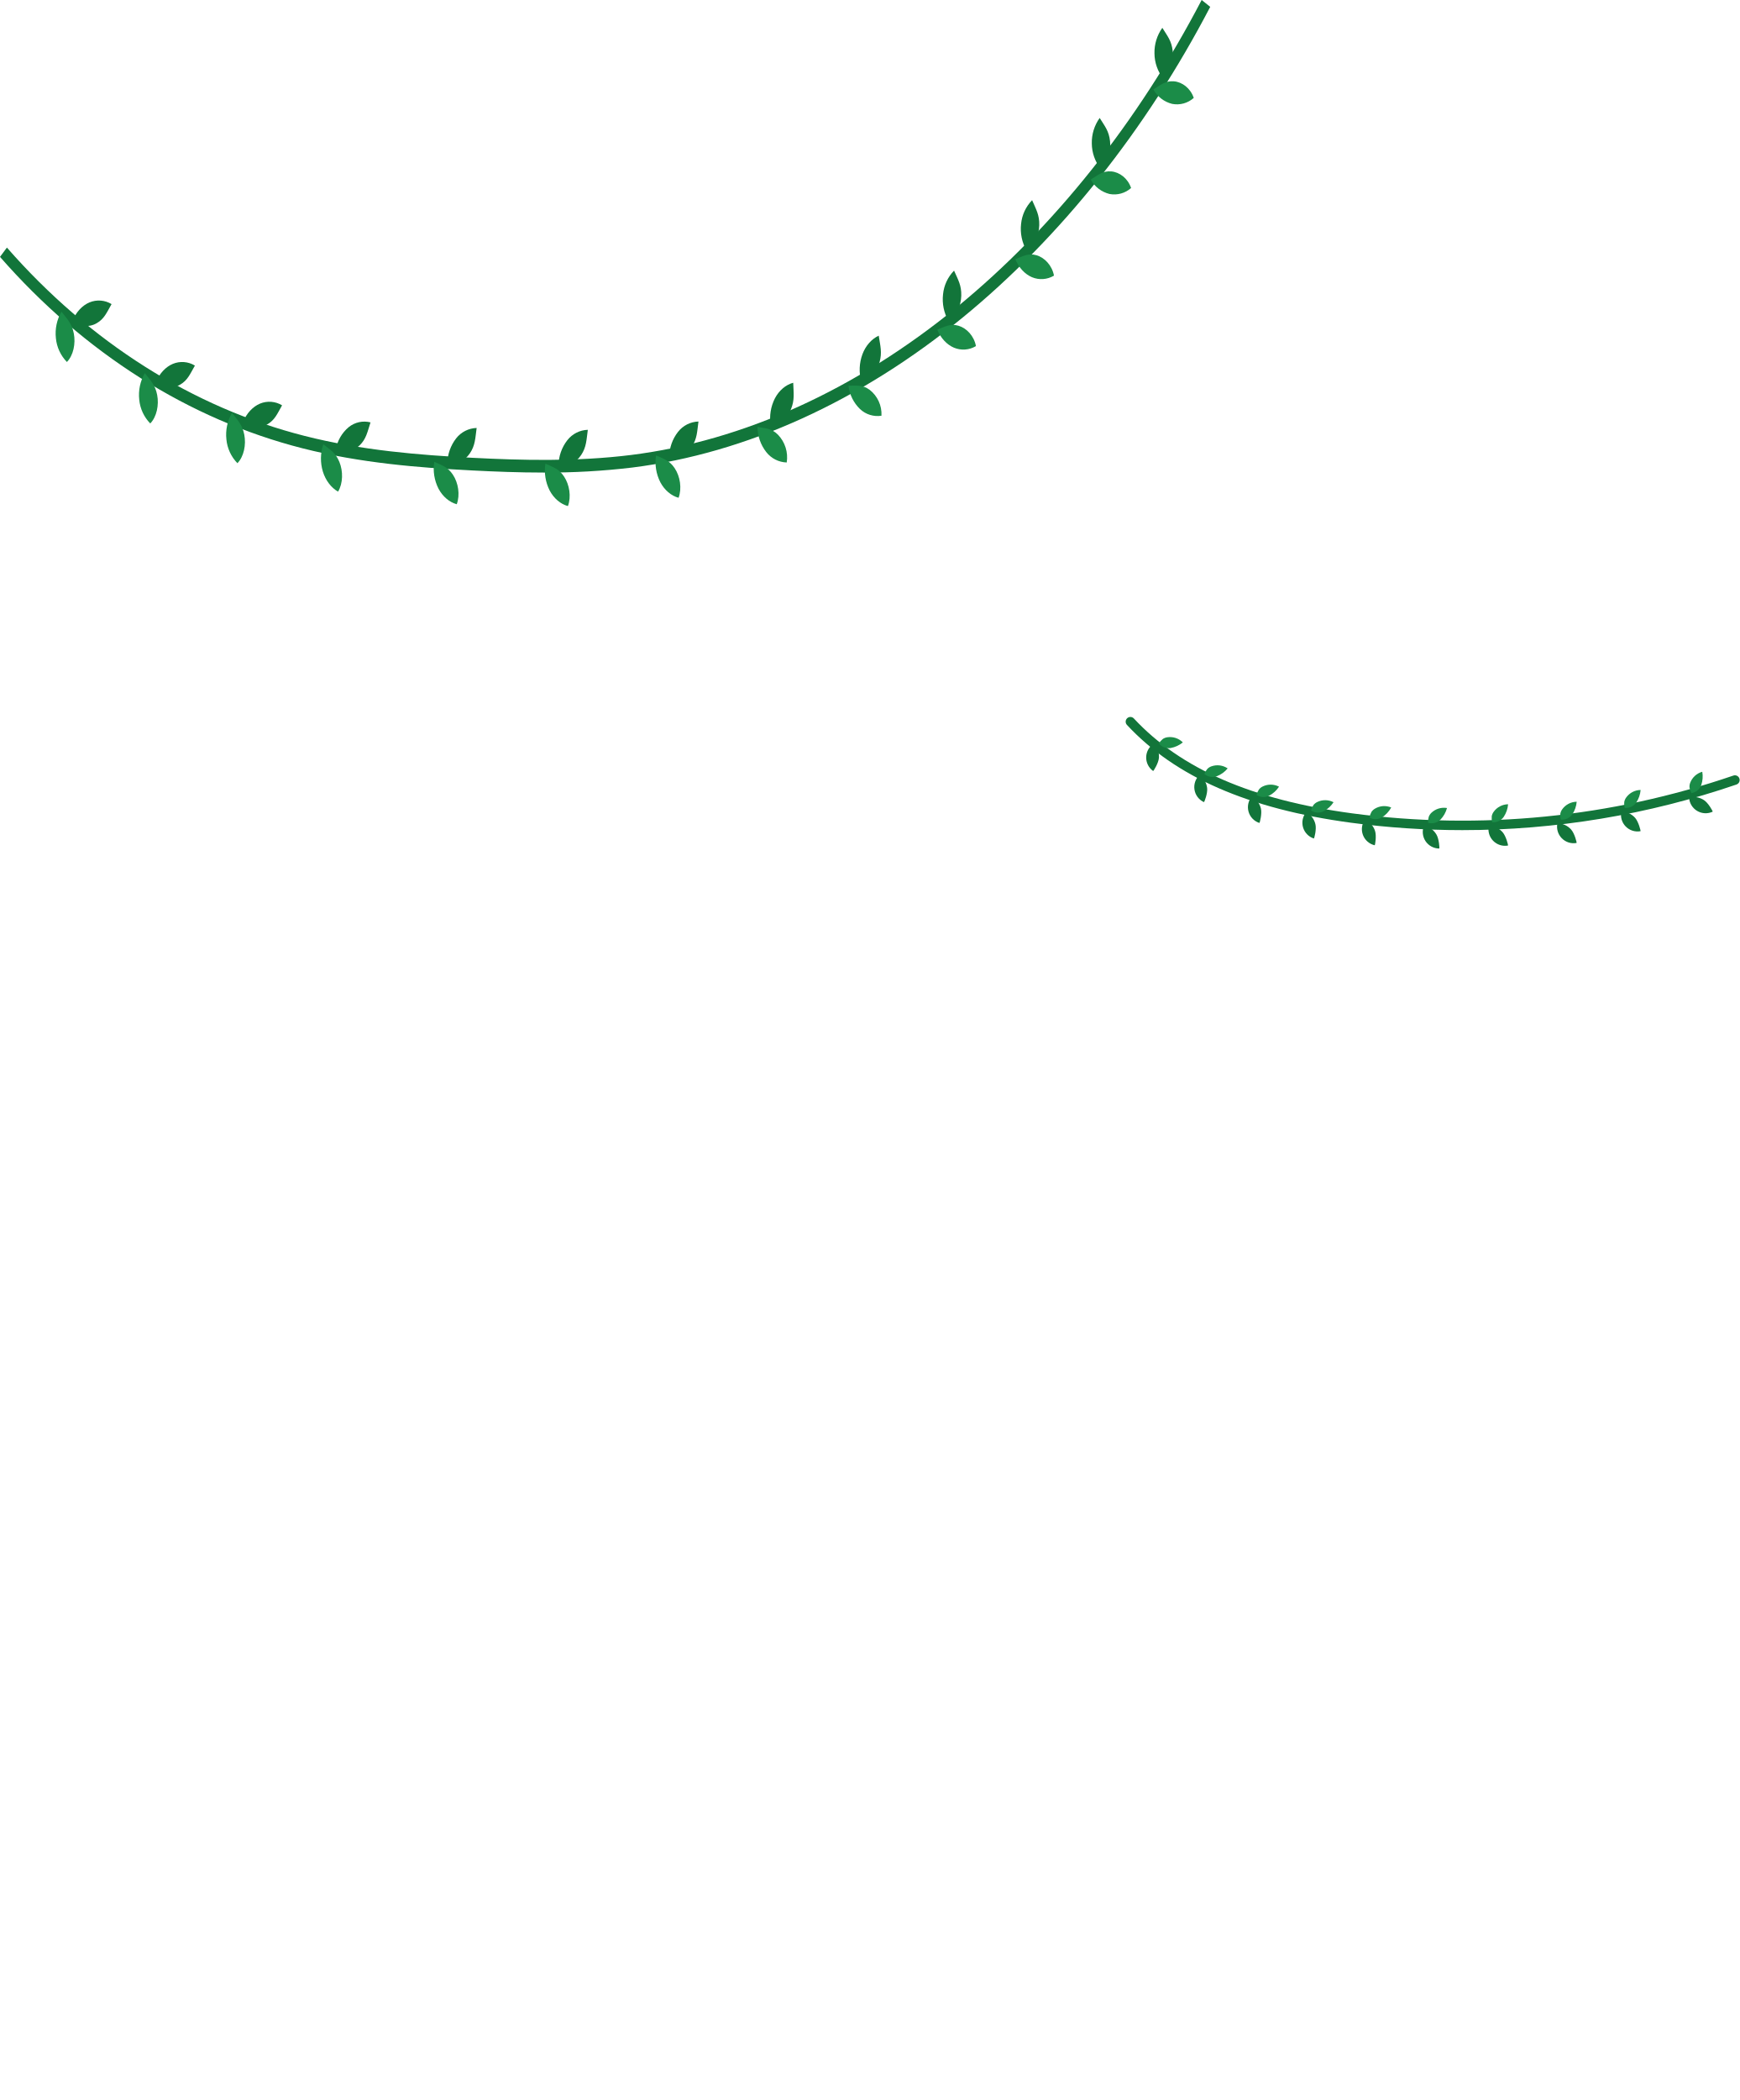
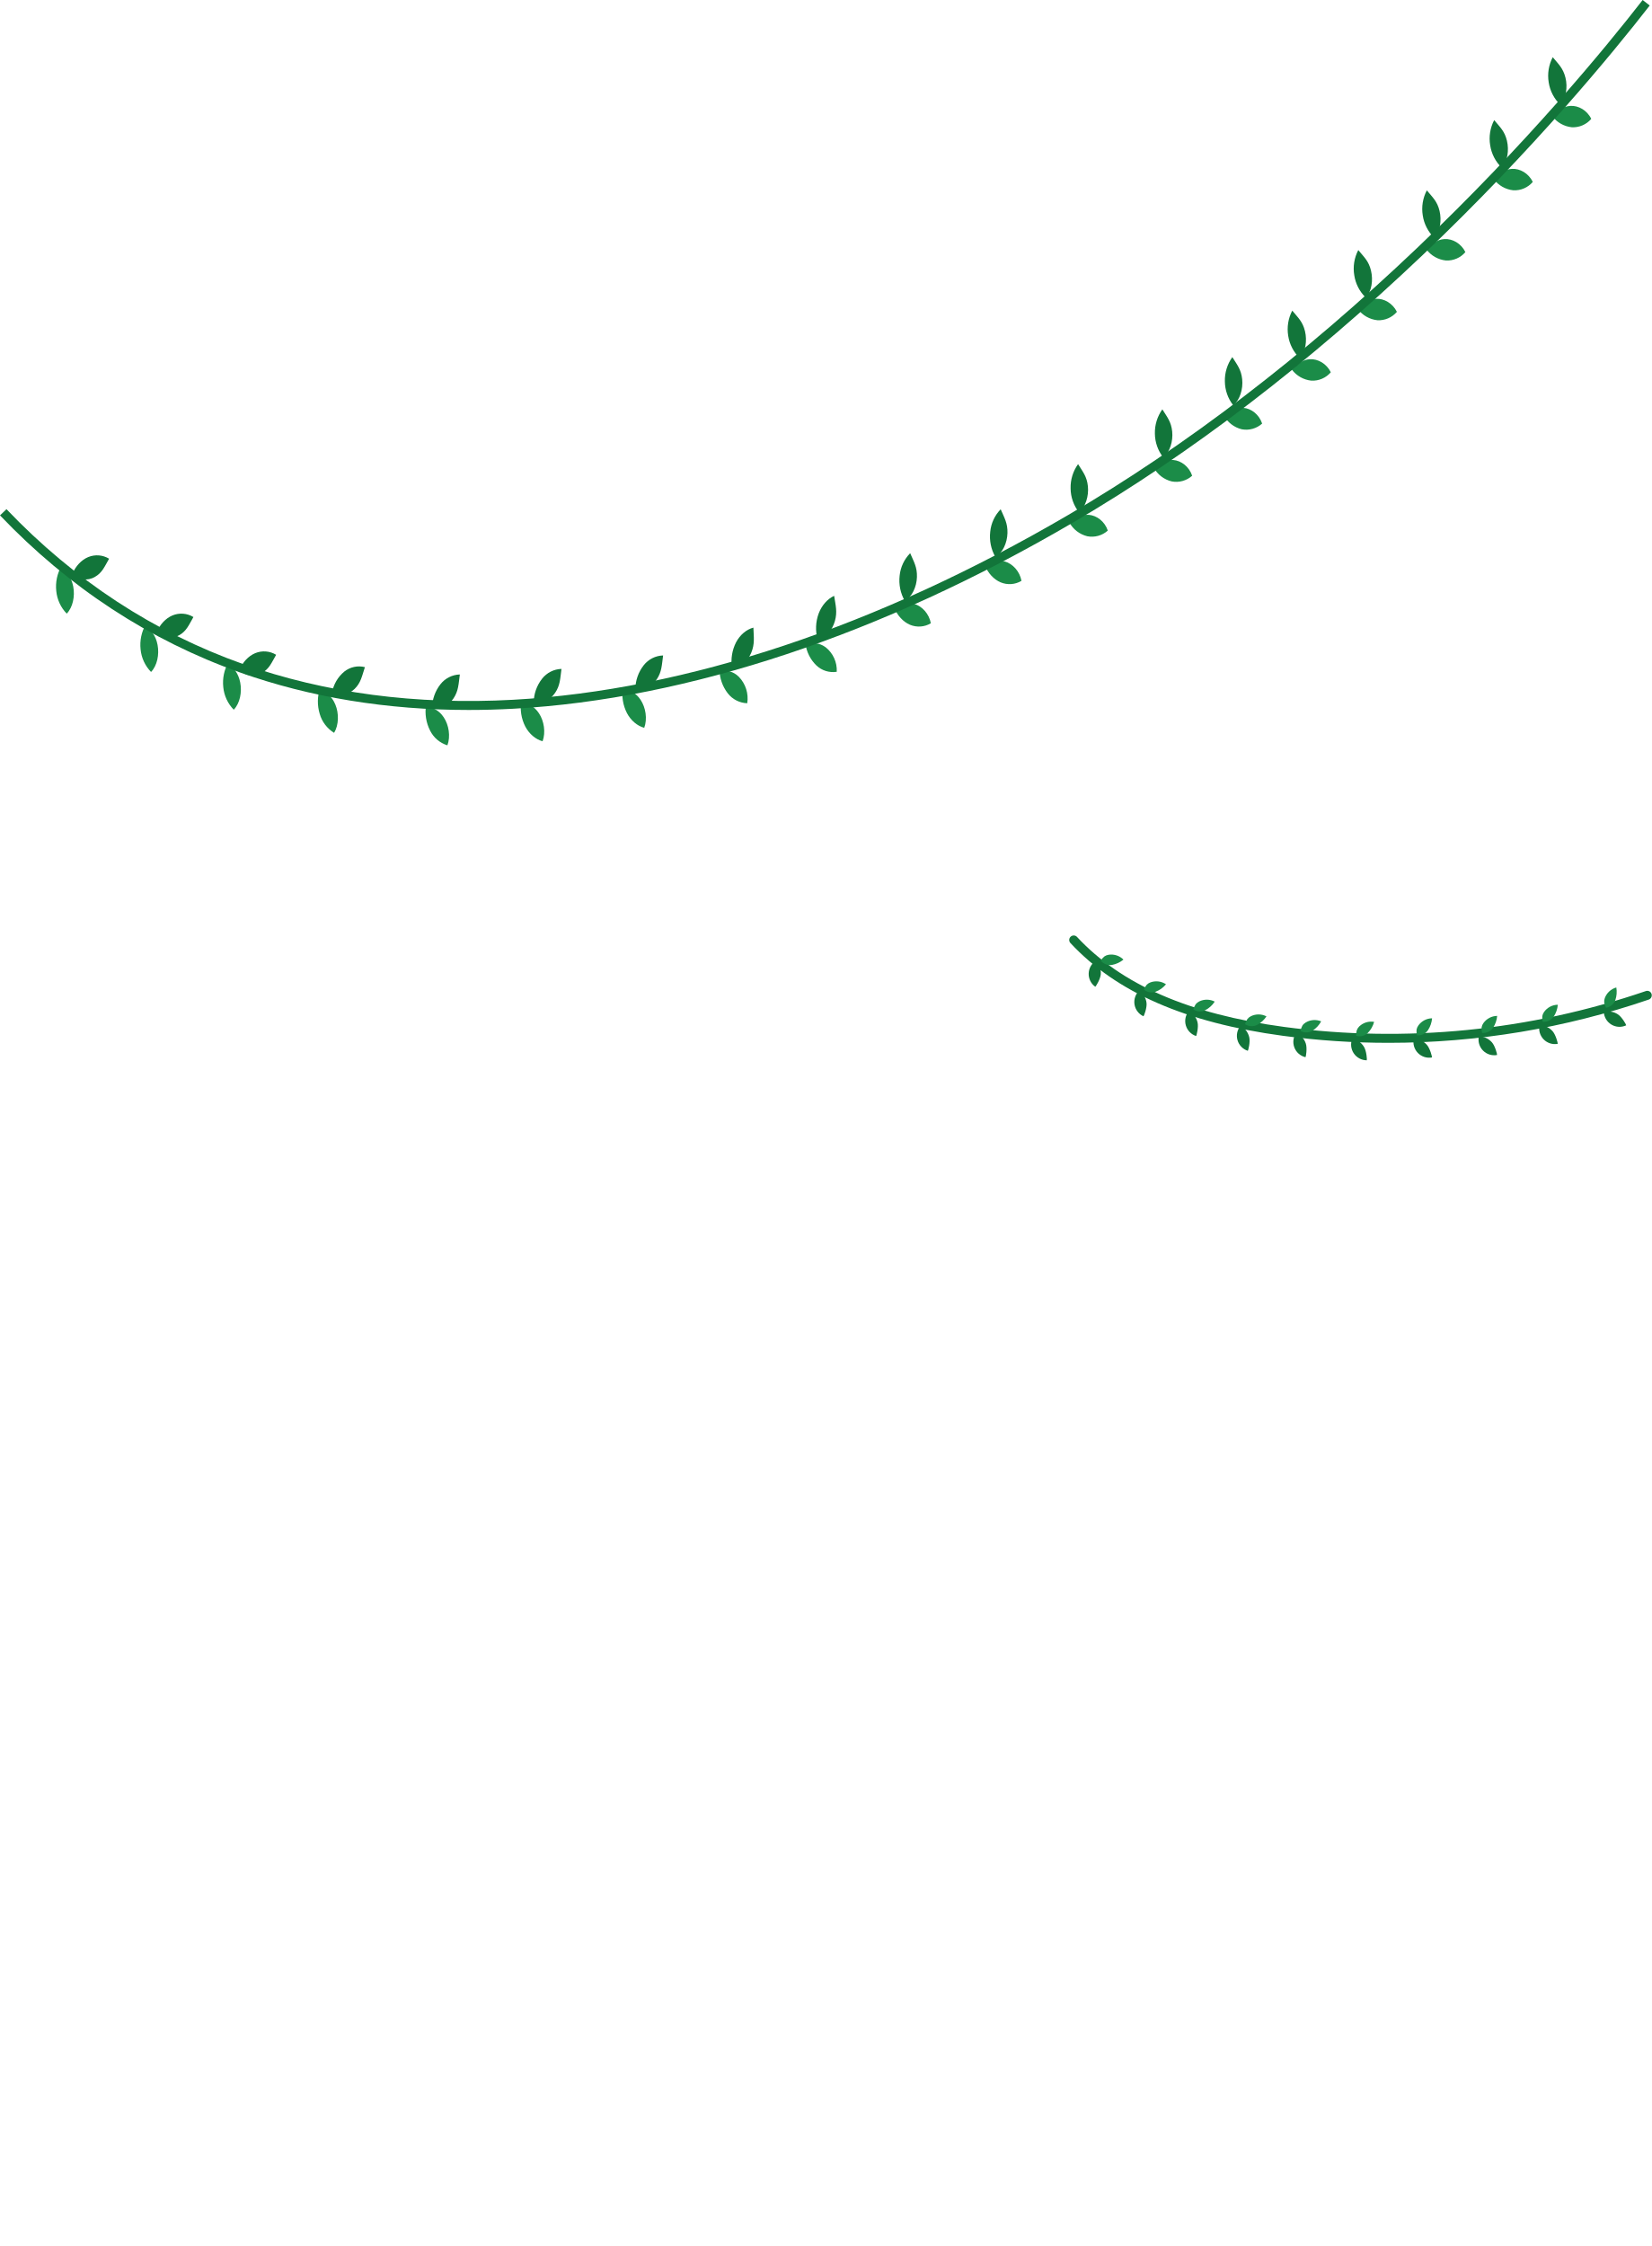
- <svg xmlns="http://www.w3.org/2000/svg" width="current" height="current" preserveAspectRatio="xMidYMid slice" viewBox="0 0 1105.23 1333.83">
-   <g id="Layer_29" data-name="Layer 29">
-     <rect x="101.73" y="133.83" width="900" height="1200" style="fill:none" />
+ <svg xmlns="http://www.w3.org/2000/svg" width="current" height="current" preserveAspectRatio="xMidYMid slice" viewBox="0 0 1106.01 1503.79">
+   <g id="Layer_2" data-name="Layer 2">
+     <rect x="103.12" y="304.79" width="899.39" height="1199" style="fill:none" />
  </g>
  <g id="vine-1">
-     <path d="M827.33,393.43a532.86,532.86,0,0,1-70.74-4.7C691.56,380,645,359.68,614.25,326.6a3,3,0,0,1,4.4-4.09c29.76,32,75.14,51.74,138.74,60.27a531.31,531.31,0,0,0,242.13-24,3,3,0,0,1,2,5.68A537.24,537.24,0,0,1,827.33,393.43Z" transform="translate(101.73 133.83)" style="fill:#12753a" />
-     <path d="M630.89,355.88a10.52,10.52,0,0,1,.51-17.48,12.1,12.1,0,0,1,3.18,9.07C634.36,350.75,631.19,355.86,630.89,355.88Z" transform="translate(101.73 133.83)" style="fill:#12753a" />
-     <path d="M663.17,375.65a10.52,10.52,0,0,1-2.8-17.25,12.13,12.13,0,0,1,4.84,8.29C665.61,370,663.47,375.57,663.17,375.65Z" transform="translate(101.73 133.83)" style="fill:#12753a" />
-     <path d="M698.4,388.87a10.53,10.53,0,0,1-4.8-16.81,12.07,12.07,0,0,1,5.77,7.67C700.15,382.93,698.69,388.76,698.4,388.87Z" transform="translate(101.73 133.83)" style="fill:#12753a" />
-     <path d="M733,398.75a10.53,10.53,0,0,1-4.8-16.81,12.12,12.12,0,0,1,5.78,7.67C734.79,392.81,733.33,398.64,733,398.75Z" transform="translate(101.73 133.83)" style="fill:#12753a" />
-     <path d="M771.66,403.05a10.52,10.52,0,0,1-6.2-16.34,12.14,12.14,0,0,1,6.4,7.16C772.91,397,771.94,402.92,771.66,403.05Z" transform="translate(101.73 133.83)" style="fill:#12753a" />
-     <path d="M812.69,405.12A10.52,10.52,0,0,1,803,390.56a12.11,12.11,0,0,1,7.83,5.57C812.56,398.94,812.93,404.93,812.69,405.12Z" transform="translate(101.73 133.83)" style="fill:#12753a" />
-     <path d="M856.35,403.22a10.53,10.53,0,0,1-12.2-12.52,12.1,12.1,0,0,1,8.73,4C855.08,397.16,856.55,403,856.35,403.22Z" transform="translate(101.73 133.83)" style="fill:#12753a" />
-     <path d="M899.93,401.58a10.52,10.52,0,0,1-12.19-12.52,12.08,12.08,0,0,1,8.72,4C898.66,395.52,900.13,401.35,899.93,401.58Z" transform="translate(101.73 133.83)" style="fill:#12753a" />
-     <path d="M940.55,394.11a10.53,10.53,0,0,1-12.2-12.52,12.08,12.08,0,0,1,8.72,4C939.27,388.05,940.75,393.88,940.55,394.11Z" transform="translate(101.73 133.83)" style="fill:#12753a" />
-     <path d="M986.4,381.71a10.53,10.53,0,0,1-15-9,12.11,12.11,0,0,1,9.46,1.66C983.62,376.17,986.53,381.43,986.4,381.71Z" transform="translate(101.73 133.83)" style="fill:#12753a" />
-     <path d="M649.76,337.71a11.53,11.53,0,0,0-9.88-3.26,6.83,6.83,0,0,0-2.84,1.09,11.55,11.55,0,0,0-2.5,2.82,8,8,0,0,0,7.51,2.92A17.11,17.11,0,0,0,649.76,337.71Z" transform="translate(101.73 133.83)" style="fill:#1b8c48" />
-     <path d="M678.25,354.23a11.52,11.52,0,0,0-10.31-1.32,6.73,6.73,0,0,0-2.58,1.61,11.48,11.48,0,0,0-1.92,3.24,8,8,0,0,0,7.92,1.44A16.91,16.91,0,0,0,678.25,354.23Z" transform="translate(101.73 133.83)" style="fill:#1b8c48" />
-     <path d="M710.88,365.83a11.52,11.52,0,0,0-10.4-.11,6.78,6.78,0,0,0-2.37,1.9,11.67,11.67,0,0,0-1.54,3.44,8,8,0,0,0,8,.51A16.94,16.94,0,0,0,710.88,365.83Z" transform="translate(101.73 133.83)" style="fill:#1b8c48" />
-     <path d="M745.52,375.71a11.52,11.52,0,0,0-10.4-.11,6.78,6.78,0,0,0-2.37,1.9,11.67,11.67,0,0,0-1.54,3.44,8,8,0,0,0,8,.51A16.94,16.94,0,0,0,745.52,375.71Z" transform="translate(101.73 133.83)" style="fill:#1b8c48" />
-     <path d="M782.15,379.05a11.51,11.51,0,0,0-10.37.77,6.68,6.68,0,0,0-2.21,2.09,11.29,11.29,0,0,0-1.23,3.56,8,8,0,0,0,8-.17A17.11,17.11,0,0,0,782.15,379.05Z" transform="translate(101.73 133.83)" style="fill:#1b8c48" />
-     <path d="M817.6,379.39a11.54,11.54,0,0,0-9.94,3.05A6.87,6.87,0,0,0,806,385a11.81,11.81,0,0,0-.42,3.74,8,8,0,0,0,7.82-1.95A16.89,16.89,0,0,0,817.6,379.39Z" transform="translate(101.73 133.83)" style="fill:#1b8c48" />
-     <path d="M856.42,377a11.52,11.52,0,0,0-9.21,4.84,6.82,6.82,0,0,0-1.19,2.79,11.49,11.49,0,0,0,.28,3.76,8,8,0,0,0,7.32-3.36A17,17,0,0,0,856.42,377Z" transform="translate(101.73 133.83)" style="fill:#1b8c48" />
-     <path d="M900,375.39a11.51,11.51,0,0,0-9.21,4.83,6.8,6.8,0,0,0-1.19,2.8,11.73,11.73,0,0,0,.28,3.75,8,8,0,0,0,7.33-3.36A17,17,0,0,0,900,375.39Z" transform="translate(101.73 133.83)" style="fill:#1b8c48" />
-     <path d="M940.61,367.92a11.5,11.5,0,0,0-9.2,4.83,6.67,6.67,0,0,0-1.19,2.8,11.17,11.17,0,0,0,.28,3.75,8,8,0,0,0,7.32-3.36A17,17,0,0,0,940.61,367.92Z" transform="translate(101.73 133.83)" style="fill:#1b8c48" />
-     <path d="M979.78,356.36a11.53,11.53,0,0,0-7.67,7,6.82,6.82,0,0,0-.44,3,11.45,11.45,0,0,0,1.24,3.56,8,8,0,0,0,6.22-5.12A17,17,0,0,0,979.78,356.36Z" transform="translate(101.73 133.83)" style="fill:#1b8c48" />
+     <path d="M827.33,393.43a532.86,532.86,0,0,1-70.74-4.7C691.56,380,645,359.68,614.25,326.6a3,3,0,0,1,4.4-4.09c29.76,32,75.14,51.74,138.74,60.27a531.31,531.31,0,0,0,242.13-24,3,3,0,0,1,2,5.68A537.24,537.24,0,0,1,827.33,393.43Z" transform="translate(102.51 304.79)" style="fill:#12753a" />
+     <path d="M630.89,355.88a10.52,10.52,0,0,1,.51-17.48,12.1,12.1,0,0,1,3.18,9.07C634.36,350.75,631.19,355.86,630.89,355.88Z" transform="translate(102.51 304.79)" style="fill:#12753a" />
+     <path d="M663.17,375.65a10.52,10.52,0,0,1-2.8-17.25,12.13,12.13,0,0,1,4.84,8.29C665.61,370,663.47,375.57,663.17,375.65Z" transform="translate(102.51 304.79)" style="fill:#12753a" />
+     <path d="M698.4,388.87a10.53,10.53,0,0,1-4.8-16.81,12.07,12.07,0,0,1,5.77,7.67C700.15,382.93,698.69,388.76,698.4,388.87Z" transform="translate(102.51 304.79)" style="fill:#12753a" />
+     <path d="M733,398.75a10.53,10.53,0,0,1-4.8-16.81,12.12,12.12,0,0,1,5.78,7.67C734.79,392.81,733.33,398.64,733,398.75Z" transform="translate(102.51 304.79)" style="fill:#12753a" />
+     <path d="M771.66,403.05a10.52,10.52,0,0,1-6.2-16.34,12.14,12.14,0,0,1,6.4,7.16C772.91,397,771.94,402.92,771.66,403.05Z" transform="translate(102.51 304.79)" style="fill:#12753a" />
+     <path d="M812.69,405.12A10.52,10.52,0,0,1,803,390.56a12.11,12.11,0,0,1,7.83,5.57C812.56,398.94,812.93,404.93,812.69,405.12Z" transform="translate(102.51 304.79)" style="fill:#12753a" />
+     <path d="M856.35,403.22a10.53,10.53,0,0,1-12.2-12.52,12.1,12.1,0,0,1,8.73,4C855.08,397.16,856.55,403,856.35,403.22Z" transform="translate(102.51 304.79)" style="fill:#12753a" />
+     <path d="M899.93,401.58a10.52,10.52,0,0,1-12.19-12.52,12.08,12.08,0,0,1,8.72,4C898.66,395.52,900.13,401.35,899.93,401.58Z" transform="translate(102.51 304.79)" style="fill:#12753a" />
+     <path d="M940.55,394.11a10.53,10.53,0,0,1-12.2-12.52,12.08,12.08,0,0,1,8.72,4C939.27,388.05,940.75,393.88,940.55,394.11Z" transform="translate(102.51 304.79)" style="fill:#12753a" />
+     <path d="M986.4,381.71a10.53,10.53,0,0,1-15-9,12.11,12.11,0,0,1,9.46,1.66C983.62,376.17,986.53,381.43,986.4,381.71Z" transform="translate(102.51 304.79)" style="fill:#12753a" />
+     <path d="M649.76,337.71a11.53,11.53,0,0,0-9.88-3.26,6.83,6.83,0,0,0-2.84,1.09,11.55,11.55,0,0,0-2.5,2.82,8,8,0,0,0,7.51,2.92A17.11,17.11,0,0,0,649.76,337.71Z" transform="translate(102.51 304.79)" style="fill:#1b8c48" />
+     <path d="M678.25,354.23a11.52,11.52,0,0,0-10.31-1.32,6.73,6.73,0,0,0-2.58,1.61,11.48,11.48,0,0,0-1.92,3.24,8,8,0,0,0,7.92,1.44A16.91,16.91,0,0,0,678.25,354.23Z" transform="translate(102.51 304.79)" style="fill:#1b8c48" />
+     <path d="M710.88,365.83a11.52,11.52,0,0,0-10.4-.11,6.78,6.78,0,0,0-2.37,1.9,11.67,11.67,0,0,0-1.54,3.44,8,8,0,0,0,8,.51A16.94,16.94,0,0,0,710.88,365.83Z" transform="translate(102.51 304.79)" style="fill:#1b8c48" />
+     <path d="M745.52,375.71a11.52,11.52,0,0,0-10.4-.11,6.78,6.78,0,0,0-2.37,1.9,11.67,11.67,0,0,0-1.54,3.44,8,8,0,0,0,8,.51A16.94,16.94,0,0,0,745.52,375.71Z" transform="translate(102.51 304.79)" style="fill:#1b8c48" />
+     <path d="M782.15,379.05a11.51,11.51,0,0,0-10.37.77,6.68,6.68,0,0,0-2.21,2.09,11.29,11.29,0,0,0-1.23,3.56,8,8,0,0,0,8-.17A17.11,17.11,0,0,0,782.15,379.05Z" transform="translate(102.51 304.79)" style="fill:#1b8c48" />
+     <path d="M817.6,379.39a11.54,11.54,0,0,0-9.94,3.05A6.87,6.87,0,0,0,806,385a11.81,11.81,0,0,0-.42,3.74,8,8,0,0,0,7.82-1.95A16.89,16.89,0,0,0,817.6,379.39Z" transform="translate(102.51 304.79)" style="fill:#1b8c48" />
+     <path d="M856.42,377a11.52,11.52,0,0,0-9.21,4.84,6.82,6.82,0,0,0-1.19,2.79,11.49,11.49,0,0,0,.28,3.76,8,8,0,0,0,7.32-3.36A17,17,0,0,0,856.42,377Z" transform="translate(102.51 304.79)" style="fill:#1b8c48" />
+     <path d="M900,375.39a11.51,11.51,0,0,0-9.21,4.83,6.8,6.8,0,0,0-1.19,2.8,11.73,11.73,0,0,0,.28,3.75,8,8,0,0,0,7.33-3.36A17,17,0,0,0,900,375.39Z" transform="translate(102.51 304.79)" style="fill:#1b8c48" />
+     <path d="M940.61,367.92a11.5,11.5,0,0,0-9.2,4.83,6.67,6.67,0,0,0-1.19,2.8,11.17,11.17,0,0,0,.28,3.75,8,8,0,0,0,7.32-3.36A17,17,0,0,0,940.61,367.92Z" transform="translate(102.51 304.79)" style="fill:#1b8c48" />
+     <path d="M979.78,356.36a11.53,11.53,0,0,0-7.67,7,6.82,6.82,0,0,0-.44,3,11.45,11.45,0,0,0,1.24,3.56,8,8,0,0,0,6.22-5.12A17,17,0,0,0,979.78,356.36Z" transform="translate(102.51 304.79)" style="fill:#1b8c48" />
  </g>
  <g id="vine-2">
-     <path d="M243.62,166.32c-15.82,0-31.06-.61-45.14-1.33-34.34-1.78-71.19-4.71-108-14.07C18.28,132.53-48.19,90.48-101.73,29.33l4.39-5.91C-44.67,83.59,20.74,125,91.81,143.05c36.33,9.25,72.87,12.15,106.94,13.91,30.15,1.55,65.68,2.56,100.56-1.82,71.29-8.95,142.93-41.5,207.18-94.12C567.73,10.86,621.4-56.51,661.72-133.83l5.44,4.36C626.36-51.23,572,17,510.06,67.72,445,121.06,372.29,154.05,300,163.13A453.94,453.94,0,0,1,243.62,166.32Z" transform="translate(101.73 133.83)" style="fill:#12753a" />
-     <path d="M-59.22,96.09a25,25,0,0,1-7-15.12,27.56,27.56,0,0,1,3.54-16.85C-59,68.9-56.08,71.55-54.83,78S-55.12,91.89-59.22,96.09Z" transform="translate(101.73 133.83)" style="fill:#1b8c48" />
-     <path d="M-55.49,69.59c2.18-5.29,6.09-9.47,10.64-11.36a15.51,15.51,0,0,1,14,1.09c-3.08,5.38-4.63,9.4-9.47,12.15A12.5,12.5,0,0,1-55.49,69.59Z" transform="translate(101.73 133.83)" style="fill:#12753a" />
-     <path d="M-6.27,135.14a25,25,0,0,1-7-15.12,27.62,27.62,0,0,1,3.55-16.85C-6,107.94-3.13,110.59-1.88,117S-2.17,130.93-6.27,135.14Z" transform="translate(101.73 133.83)" style="fill:#1b8c48" />
-     <path d="M-2.55,108.64c2.19-5.3,6.09-9.47,10.65-11.37a15.52,15.52,0,0,1,14,1.1c-3.08,5.38-4.62,9.4-9.46,12.15A12.52,12.52,0,0,1-2.55,108.64Z" transform="translate(101.73 133.83)" style="fill:#12753a" />
-     <path d="M49.11,160.38a25,25,0,0,1-7-15.12,27.7,27.7,0,0,1,3.54-16.85c3.67,4.78,6.56,7.43,7.82,13.84S53.21,156.18,49.11,160.38Z" transform="translate(101.73 133.83)" style="fill:#1b8c48" />
-     <path d="M52.84,133.89c2.18-5.3,6.09-9.47,10.64-11.37a15.51,15.51,0,0,1,14,1.09C74.42,129,72.87,133,68,135.77A12.51,12.51,0,0,1,52.84,133.89Z" transform="translate(101.73 133.83)" style="fill:#12753a" />
-     <path d="M113.05,178.44c-4.37-2.47-7.9-7.12-9.63-12.67a28.44,28.44,0,0,1,.25-17.41c4.47,3.58,7.78,5.31,10.21,11.18S116.24,173.16,113.05,178.44Z" transform="translate(101.73 133.83)" style="fill:#1b8c48" />
-     <path d="M111.65,151.6a23.75,23.75,0,0,1,8.19-14.15,15.8,15.8,0,0,1,13.83-3c-2,6.13-2.71,10.49-6.89,14.57S116.44,154.47,111.65,151.6Z" transform="translate(101.73 133.83)" style="fill:#12753a" />
-     <path d="M188.46,186.44c-4.69-1.27-8.94-4.89-11.58-9.86a28,28,0,0,1-2.72-17.08c5,2.32,8.51,3.14,11.89,8.24S190.68,180.43,188.46,186.44Z" transform="translate(101.73 133.83)" style="fill:#1b8c48" />
-     <path d="M182.51,160.57a26.35,26.35,0,0,1,5.59-16,17.19,17.19,0,0,1,13-6.58c-.89,6.51-.87,11-4.26,16.05S187.69,162.12,182.51,160.57Z" transform="translate(101.73 133.83)" style="fill:#12753a" />
-     <path d="M259.09,187.61c-4.69-1.26-8.94-4.88-11.58-9.85a28.07,28.07,0,0,1-2.73-17.09c5,2.32,8.52,3.15,11.9,8.25S261.31,181.61,259.09,187.61Z" transform="translate(101.73 133.83)" style="fill:#1b8c48" />
-     <path d="M253.14,161.75a26.33,26.33,0,0,1,5.59-16,17.14,17.14,0,0,1,13-6.58c-.89,6.51-.87,11-4.26,16.05S258.32,163.3,253.14,161.75Z" transform="translate(101.73 133.83)" style="fill:#12753a" />
-     <path d="M329.39,182.34c-4.69-1.26-8.94-4.88-11.58-9.85a28.05,28.05,0,0,1-2.73-17.08c5,2.32,8.52,3.14,11.9,8.24S331.6,176.34,329.39,182.34Z" transform="translate(101.73 133.83)" style="fill:#1b8c48" />
-     <path d="M323.44,156.48a26.35,26.35,0,0,1,5.59-16,17.14,17.14,0,0,1,13-6.58c-.88,6.51-.86,11-4.25,16.05S328.61,158,323.44,156.48Z" transform="translate(101.73 133.83)" style="fill:#12753a" />
-     <path d="M398.1,159.92a17.17,17.17,0,0,1-13-6.61,26.31,26.31,0,0,1-5.57-16c5.27,1,8.86.85,13,4.95A20.79,20.79,0,0,1,398.1,159.92Z" transform="translate(101.73 133.83)" style="fill:#1b8c48" />
-     <path d="M387.88,136.19a28,28,0,0,1,2.75-17.08c2.64-5,6.89-8.57,11.59-9.83.24,6.59,1,10.94-1.43,16.8S393.2,136.35,387.88,136.19Z" transform="translate(101.73 133.83)" style="fill:#12753a" />
-     <path d="M458.3,130.22A16.18,16.18,0,0,1,444.68,126a24.71,24.71,0,0,1-7.36-14.84c5.33,0,8.87-.72,13.47,2.6A19.62,19.62,0,0,1,458.3,130.22Z" transform="translate(101.73 133.83)" style="fill:#1b8c48" />
-     <path d="M445.46,108.54a28.45,28.45,0,0,1,.75-17.39c2-5.38,5.84-9.71,10.34-11.78,1,6.48,2.27,10.64.52,16.88S450.74,107.76,445.46,108.54Z" transform="translate(101.73 133.83)" style="fill:#12753a" />
-     <path d="M518.32,86a15.52,15.52,0,0,1-14,1c-4.54-1.94-8.42-6.14-10.57-11.46,5.09-1.94,8.29-4,13.48-2.48S517.12,79.56,518.32,86Z" transform="translate(101.73 133.83)" style="fill:#1b8c48" />
-     <path d="M500.86,70a27.72,27.72,0,0,1-3.45-16.88,25,25,0,0,1,7-15.06C507,43.9,509.18,47.41,509,54S505.72,67.33,500.86,70Z" transform="translate(101.73 133.83)" style="fill:#12753a" />
-     <path d="M567.9,41.24a15.55,15.55,0,0,1-14,1c-4.54-1.94-8.42-6.15-10.58-11.46,5.09-1.94,8.29-4,13.48-2.49S566.7,34.81,567.9,41.24Z" transform="translate(101.73 133.83)" style="fill:#1b8c48" />
-     <path d="M550.45,25.26A27.63,27.63,0,0,1,547,8.38a25,25,0,0,1,7-15.06c2.51,5.83,4.72,9.34,4.54,15.93S555.31,22.57,550.45,25.26Z" transform="translate(101.73 133.83)" style="fill:#12753a" />
-     <path d="M616.89-14.42a16.06,16.06,0,0,1-13.71,3.8,18.8,18.8,0,0,1-11.95-9.16c4.77-2.94,7.66-5.59,13-5.18S614.85-20.52,616.89-14.42Z" transform="translate(101.73 133.83)" style="fill:#1b8c48" />
-     <path d="M597.56-26.63a26.22,26.22,0,0,1-5.63-16,26.73,26.73,0,0,1,5-16.28c3.25,5.23,5.89,8.24,6.59,14.79S602-30.28,597.56-26.63Z" transform="translate(101.73 133.83)" style="fill:#12753a" />
-     <path d="M656.7-71.64A16,16,0,0,1,643-67.84,18.76,18.76,0,0,1,631.05-77c4.76-3,7.65-5.59,13-5.18S654.66-77.74,656.7-71.64Z" transform="translate(101.73 133.83)" style="fill:#1b8c48" />
-     <path d="M637.37-83.86a26.25,26.25,0,0,1-5.63-16,26.76,26.76,0,0,1,5-16.29c3.25,5.24,5.89,8.25,6.59,14.79S641.81-87.5,637.37-83.86Z" transform="translate(101.73 133.83)" style="fill:#12753a" />
+     <path d="M-57.83,106.06a25.1,25.1,0,0,1-7-15.12,27.63,27.63,0,0,1,3.55-16.85c3.67,4.78,6.56,7.43,7.81,13.84S-53.73,101.86-57.83,106.06Z" transform="translate(102.51 304.79)" style="fill:#1b8c48" />
+     <path d="M-54.1,79.57c2.18-5.3,6.09-9.47,10.64-11.37a15.51,15.51,0,0,1,14,1.09c-3.08,5.38-4.63,9.41-9.47,12.16A12.51,12.51,0,0,1-54.1,79.57Z" transform="translate(102.51 304.79)" style="fill:#12753a" />
+     <path d="M-1.37,145.11a25.09,25.09,0,0,1-7-15.12,27.68,27.68,0,0,1,3.54-16.85C-1.11,117.92,1.77,120.56,3,127S2.74,140.9-1.37,145.11Z" transform="translate(102.51 304.79)" style="fill:#1b8c48" />
+     <path d="M2.36,118.61c2.19-5.3,6.09-9.47,10.64-11.36a15.51,15.51,0,0,1,14,1.09c-3.08,5.38-4.63,9.4-9.47,12.15A12.5,12.5,0,0,1,2.36,118.61Z" transform="translate(102.51 304.79)" style="fill:#12753a" />
+     <path d="M54,170.39a25,25,0,0,1-7-15.12,27.62,27.62,0,0,1,3.55-16.85c3.67,4.77,6.56,7.42,7.81,13.84S58.12,166.18,54,170.39Z" transform="translate(102.51 304.79)" style="fill:#1b8c48" />
+     <path d="M57.74,143.89c2.19-5.3,6.09-9.47,10.65-11.37a15.52,15.52,0,0,1,14,1.1c-3.08,5.38-4.62,9.4-9.46,12.15A12.52,12.52,0,0,1,57.74,143.89Z" transform="translate(102.51 304.79)" style="fill:#12753a" />
+     <path d="M121.21,185.88a22,22,0,0,1-9.63-12.67,28.51,28.51,0,0,1,.25-17.41c4.47,3.57,7.78,5.3,10.22,11.17S124.4,180.59,121.21,185.88Z" transform="translate(102.51 304.79)" style="fill:#1b8c48" />
+     <path d="M119.81,159A23.75,23.75,0,0,1,128,144.89a15.84,15.84,0,0,1,13.83-3c-2,6.13-2.71,10.49-6.89,14.57S124.6,161.91,119.81,159Z" transform="translate(102.51 304.79)" style="fill:#12753a" />
+     <path d="M197.07,194.24a19.33,19.33,0,0,1-11.58-9.85,28,28,0,0,1-2.72-17.09c5,2.32,8.51,3.15,11.89,8.25S199.29,188.24,197.07,194.24Z" transform="translate(102.51 304.79)" style="fill:#1b8c48" />
+     <path d="M186.81,169.37a26.33,26.33,0,0,1,5.59-16,17.16,17.16,0,0,1,13-6.58c-.89,6.51-.87,11-4.26,16.05S192,170.92,186.81,169.37Z" transform="translate(102.51 304.79)" style="fill:#12753a" />
+     <path d="M260.81,191.51c-4.69-1.26-8.94-4.88-11.58-9.85a28.05,28.05,0,0,1-2.72-17.08c5,2.32,8.51,3.14,11.89,8.24S263,185.51,260.81,191.51Z" transform="translate(102.51 304.79)" style="fill:#1b8c48" />
+     <path d="M254.87,165.65a26.23,26.23,0,0,1,5.59-16,17.17,17.17,0,0,1,13-6.58c-.88,6.51-.86,11-4.25,16S260,167.2,254.87,165.65Z" transform="translate(102.51 304.79)" style="fill:#12753a" />
+     <path d="M328.87,182.51c-4.69-1.27-8.94-4.89-11.58-9.86a28.05,28.05,0,0,1-2.73-17.08c5,2.32,8.52,3.14,11.9,8.24S331.09,176.5,328.87,182.51Z" transform="translate(102.51 304.79)" style="fill:#1b8c48" />
+     <path d="M322.92,156.64a26.35,26.35,0,0,1,5.59-16,17.17,17.17,0,0,1,13-6.58c-.89,6.51-.87,11-4.26,16S328.1,158.19,322.92,156.64Z" transform="translate(102.51 304.79)" style="fill:#12753a" />
+     <path d="M397.85,166.06a17.19,17.19,0,0,1-13-6.6,26.37,26.37,0,0,1-5.57-16c5.27,1,8.86.85,13,4.95A20.82,20.82,0,0,1,397.85,166.06Z" transform="translate(102.51 304.79)" style="fill:#1b8c48" />
+     <path d="M387.63,142.33a28.06,28.06,0,0,1,2.74-17.08c2.65-5,6.9-8.57,11.6-9.83.24,6.59,1,10.94-1.43,16.8S393,142.49,387.63,142.33Z" transform="translate(102.51 304.79)" style="fill:#12753a" />
+     <path d="M457.78,145a16.15,16.15,0,0,1-13.62-4.24,24.71,24.71,0,0,1-7.36-14.83c5.33,0,8.87-.73,13.47,2.59A19.64,19.64,0,0,1,457.78,145Z" transform="translate(102.51 304.79)" style="fill:#1b8c48" />
+     <path d="M444.94,123.31a28.49,28.49,0,0,1,.75-17.38c2.05-5.39,5.84-9.71,10.34-11.79,1,6.48,2.27,10.65.52,16.88S450.22,122.53,444.94,123.31Z" transform="translate(102.51 304.79)" style="fill:#12753a" />
+     <path d="M520.8,112.51a15.55,15.55,0,0,1-14,1c-4.54-1.94-8.42-6.14-10.57-11.46,5.09-1.94,8.29-4,13.48-2.48S519.59,106.08,520.8,112.51Z" transform="translate(102.51 304.79)" style="fill:#1b8c48" />
+     <path d="M503.34,97.54a27.72,27.72,0,0,1-3.45-16.88,25,25,0,0,1,7.05-15.06c2.51,5.82,4.72,9.33,4.54,15.92S508.2,94.84,503.34,97.54Z" transform="translate(102.51 304.79)" style="fill:#12753a" />
+     <path d="M581.49,84.1a15.52,15.52,0,0,1-14,1c-4.54-1.93-8.42-6.14-10.58-11.46,5.09-1.94,8.29-4,13.48-2.48S580.28,77.67,581.49,84.1Z" transform="translate(102.51 304.79)" style="fill:#1b8c48" />
+     <path d="M564,68.13a27.63,27.63,0,0,1-3.45-16.88,25,25,0,0,1,7-15.06c2.51,5.82,4.72,9.33,4.54,15.93S568.89,65.44,564,68.13Z" transform="translate(102.51 304.79)" style="fill:#12753a" />
+     <path d="M639.28,50.46a16,16,0,0,1-13.7,3.8,18.78,18.78,0,0,1-12-9.16c4.76-2.94,7.66-5.59,13-5.18S637.25,44.36,639.28,50.46Z" transform="translate(102.51 304.79)" style="fill:#1b8c48" />
+     <path d="M620,38.25a26.28,26.28,0,0,1-5.63-16,26.77,26.77,0,0,1,5-16.29c3.24,5.24,5.89,8.25,6.58,14.8S624.39,34.6,620,38.25Z" transform="translate(102.51 304.79)" style="fill:#12753a" />
+     <path d="M695.77,13.73a16,16,0,0,1-13.7,3.81,18.78,18.78,0,0,1-12-9.16c4.76-3,7.66-5.59,13-5.19S693.74,7.63,695.77,13.73Z" transform="translate(102.51 304.79)" style="fill:#1b8c48" />
+     <path d="M676.44,1.52a26.25,26.25,0,0,1-5.63-15.95,26.77,26.77,0,0,1,5-16.29c3.24,5.23,5.89,8.25,6.58,14.79S680.88-2.12,676.44,1.52Z" transform="translate(102.51 304.79)" style="fill:#12753a" />
+     <path d="M742.63-21.19a16,16,0,0,1-13.71,3.81A18.8,18.8,0,0,1,717-26.54c4.77-2.95,7.66-5.59,13-5.19S740.59-27.29,742.63-21.19Z" transform="translate(102.51 304.79)" style="fill:#1b8c48" />
+     <path d="M723.3-33.4a26.25,26.25,0,0,1-5.63-16,26.76,26.76,0,0,1,5-16.29c3.25,5.23,5.89,8.25,6.59,14.79S727.74-37,723.3-33.4Z" transform="translate(102.51 304.79)" style="fill:#12753a" />
+     <path d="M788.61-55.55a16,16,0,0,1-13.06,5.62,18.78,18.78,0,0,1-13.08-7.46c4.32-3.56,6.83-6.57,12.15-6.89S785.77-61.32,788.61-55.55Z" transform="translate(102.51 304.79)" style="fill:#1b8c48" />
+     <path d="M767.81-65a26.32,26.32,0,0,1-7.74-15,26.87,26.87,0,0,1,2.72-16.81c3.92,4.75,7,7.38,8.53,13.77S771.72-69.25,767.81-65Z" transform="translate(102.51 304.79)" style="fill:#12753a" />
+     <path d="M832.86-96a16,16,0,0,1-13.07,5.62,18.78,18.78,0,0,1-13.07-7.46c4.32-3.56,6.83-6.57,12.15-6.89S830-101.78,832.86-96Z" transform="translate(102.51 304.79)" style="fill:#1b8c48" />
+     <path d="M812.05-105.5a26.19,26.19,0,0,1-7.73-15A26.72,26.72,0,0,1,807-137.35c3.92,4.75,7,7.37,8.52,13.76S816-109.71,812.05-105.5Z" transform="translate(102.51 304.79)" style="fill:#12753a" />
+     <path d="M878.72-136a16,16,0,0,1-13.07,5.62,18.78,18.78,0,0,1-13.07-7.46c4.32-3.56,6.83-6.57,12.15-6.89S875.88-141.81,878.72-136Z" transform="translate(102.51 304.79)" style="fill:#1b8c48" />
+     <path d="M857.92-145.53a26.26,26.26,0,0,1-7.74-15,26.78,26.78,0,0,1,2.72-16.81c3.92,4.74,7,7.37,8.52,13.76S861.82-149.74,857.92-145.53Z" transform="translate(102.51 304.79)" style="fill:#12753a" />
+     <path d="M923.86-183a16,16,0,0,1-13.06,5.62,18.78,18.78,0,0,1-13.08-7.46c4.32-3.56,6.83-6.57,12.15-6.89S921-188.81,923.86-183Z" transform="translate(102.51 304.79)" style="fill:#1b8c48" />
+     <path d="M903.06-192.53a26.26,26.26,0,0,1-7.74-15A26.78,26.78,0,0,1,898-224.38c3.92,4.75,7,7.37,8.53,13.76S907-196.74,903.06-192.53Z" transform="translate(102.51 304.79)" style="fill:#12753a" />
+     <path d="M963-225.2A16,16,0,0,1,950-219.58,18.78,18.78,0,0,1,936.9-227c4.32-3.56,6.83-6.57,12.15-6.89S960.2-231,963-225.2Z" transform="translate(102.51 304.79)" style="fill:#1b8c48" />
+     <path d="M942.24-234.69a26.26,26.26,0,0,1-7.74-15,26.78,26.78,0,0,1,2.72-16.81c3.92,4.75,6.95,7.37,8.52,13.76S946.14-238.9,942.24-234.69Z" transform="translate(102.51 304.79)" style="fill:#12753a" />
+     <path d="M211.28,170.56c-54.61,0-106-8.41-153-25.08C-2.28,124-56.37,88.63-102.51,40.27l4.34-4.14C-52.68,83.8.62,118.69,60.26,139.82c54.9,19.45,115.77,27.5,180.91,23.91,115.71-6.38,244.25-49.18,371.72-123.79C691.67-6.16,770.21-66.27,846.34-138.72c73.42-69.87,126.17-134,151.08-166.07l4.73,3.69c-25,32.16-78,96.58-151.68,166.73C774-61.61,695.1-1.22,615.93,45.12,487.63,120.2,358.16,163.29,241.5,169.72Q226.25,170.56,211.28,170.56Z" transform="translate(102.51 304.79)" style="fill:#12753a" />
  </g>
</svg>
